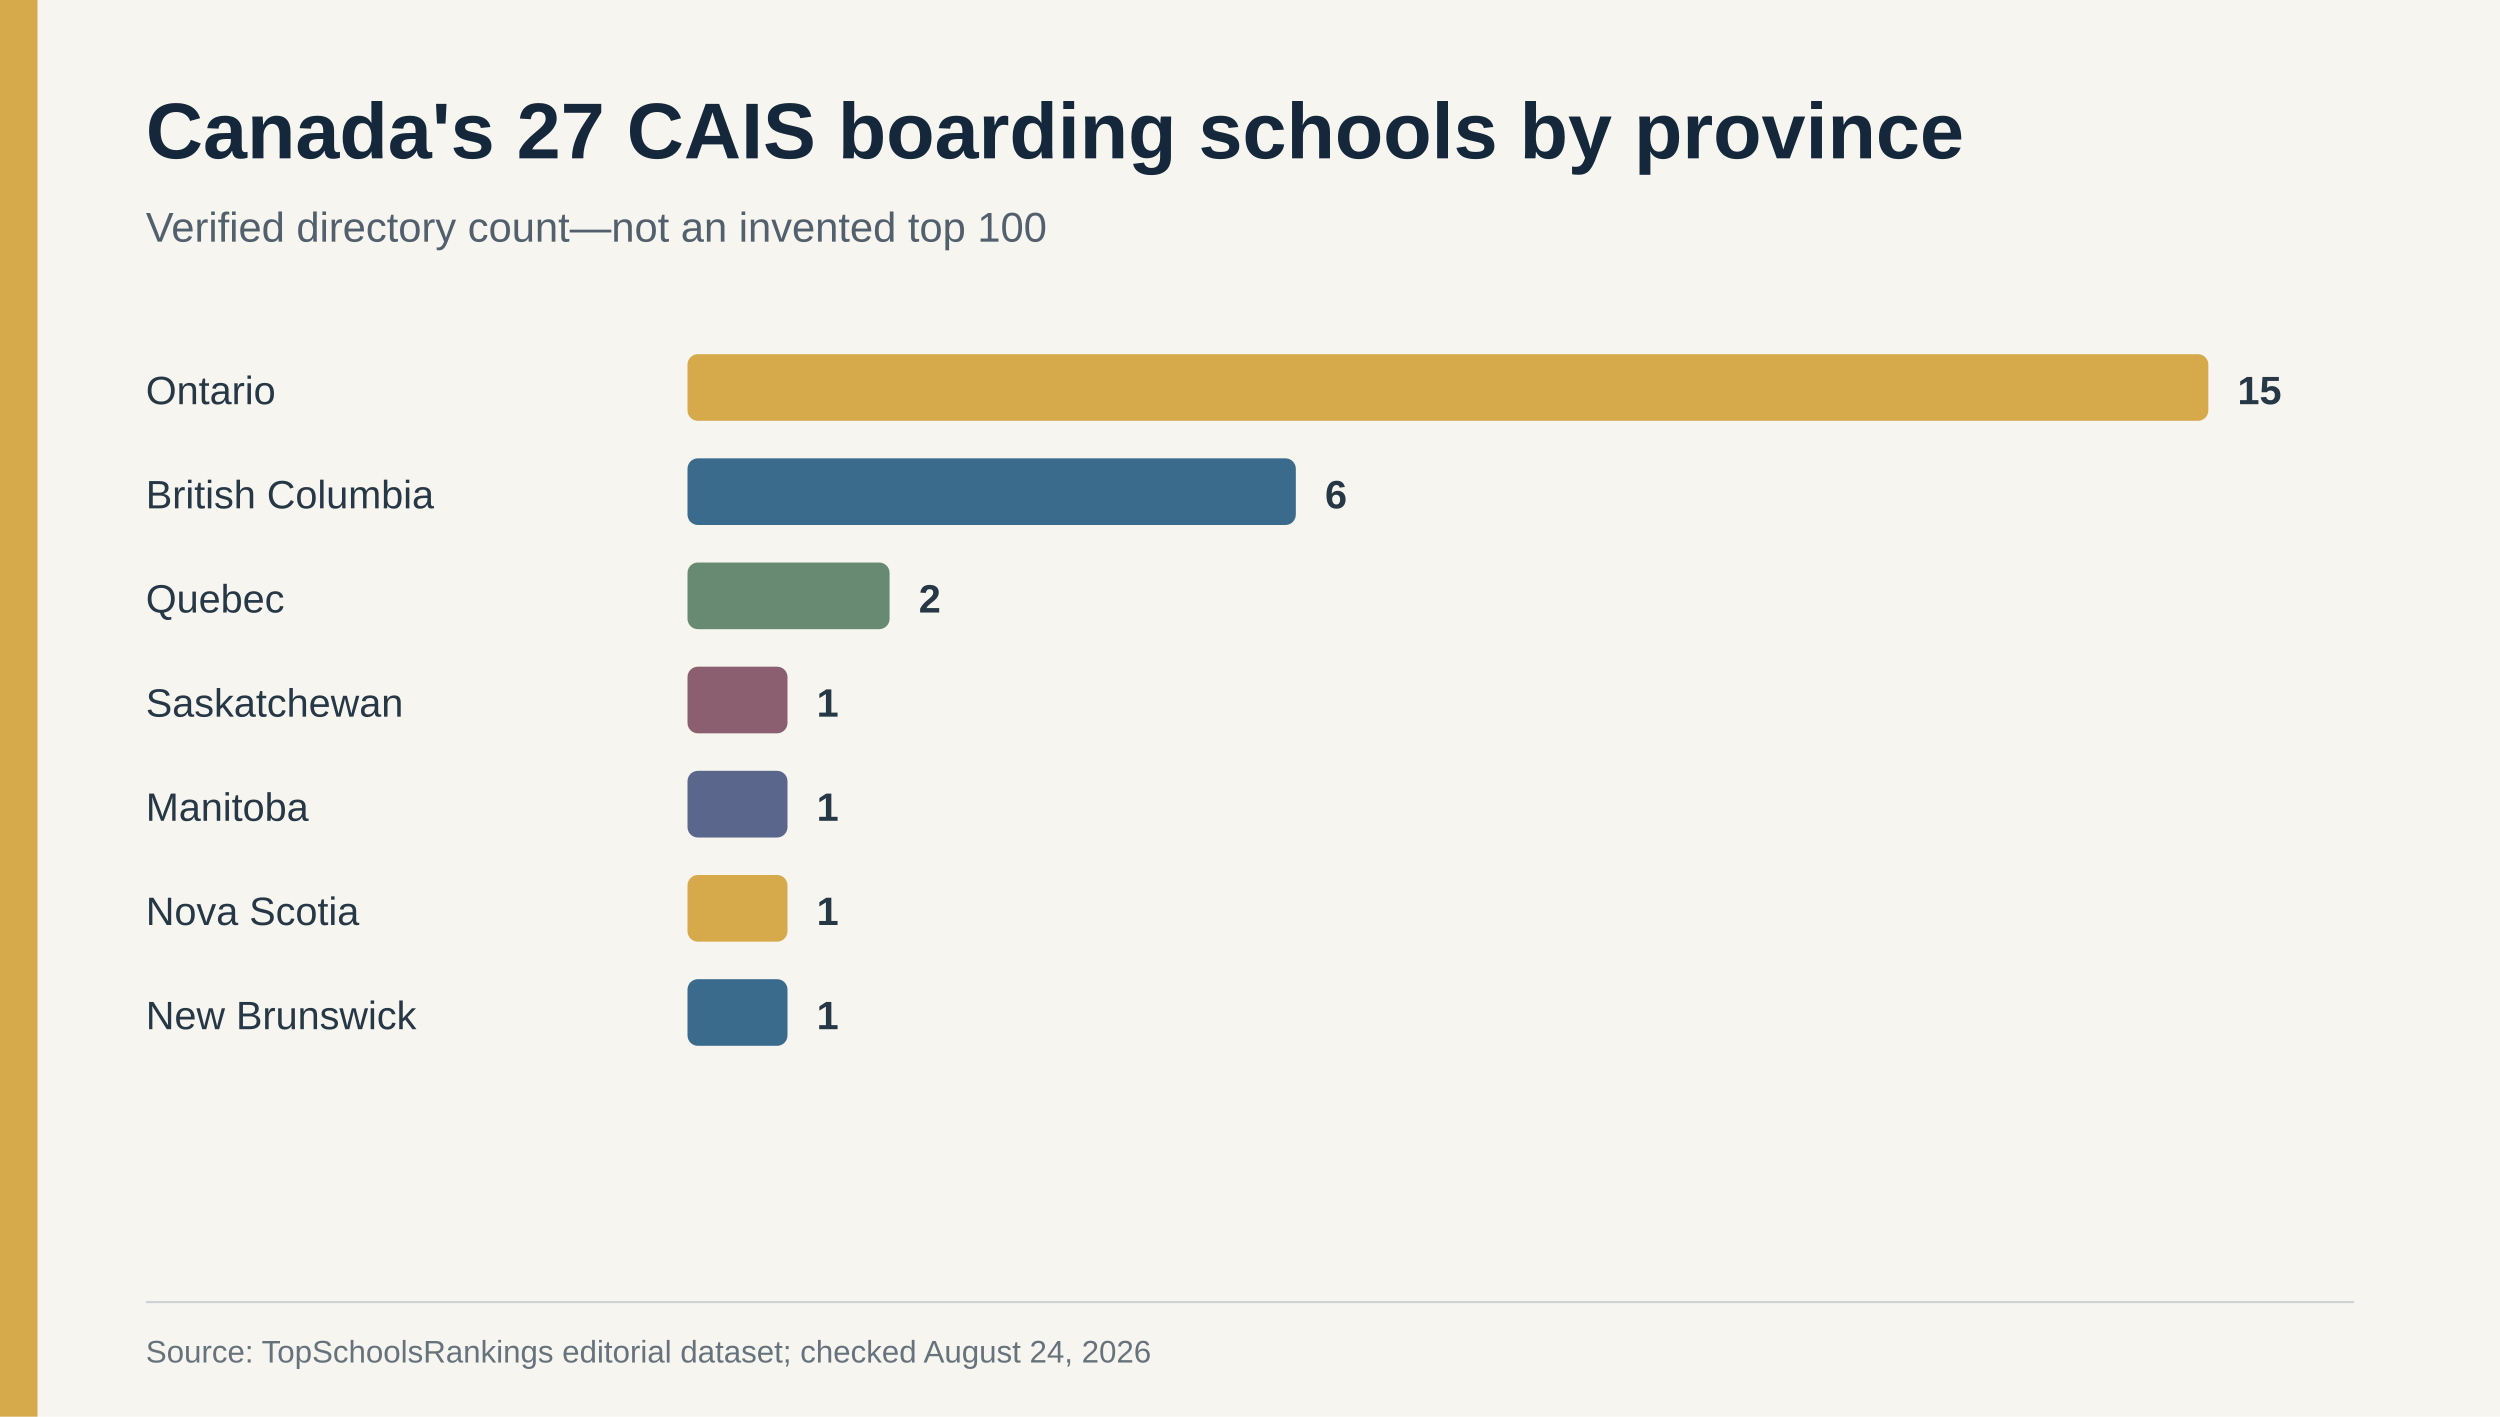
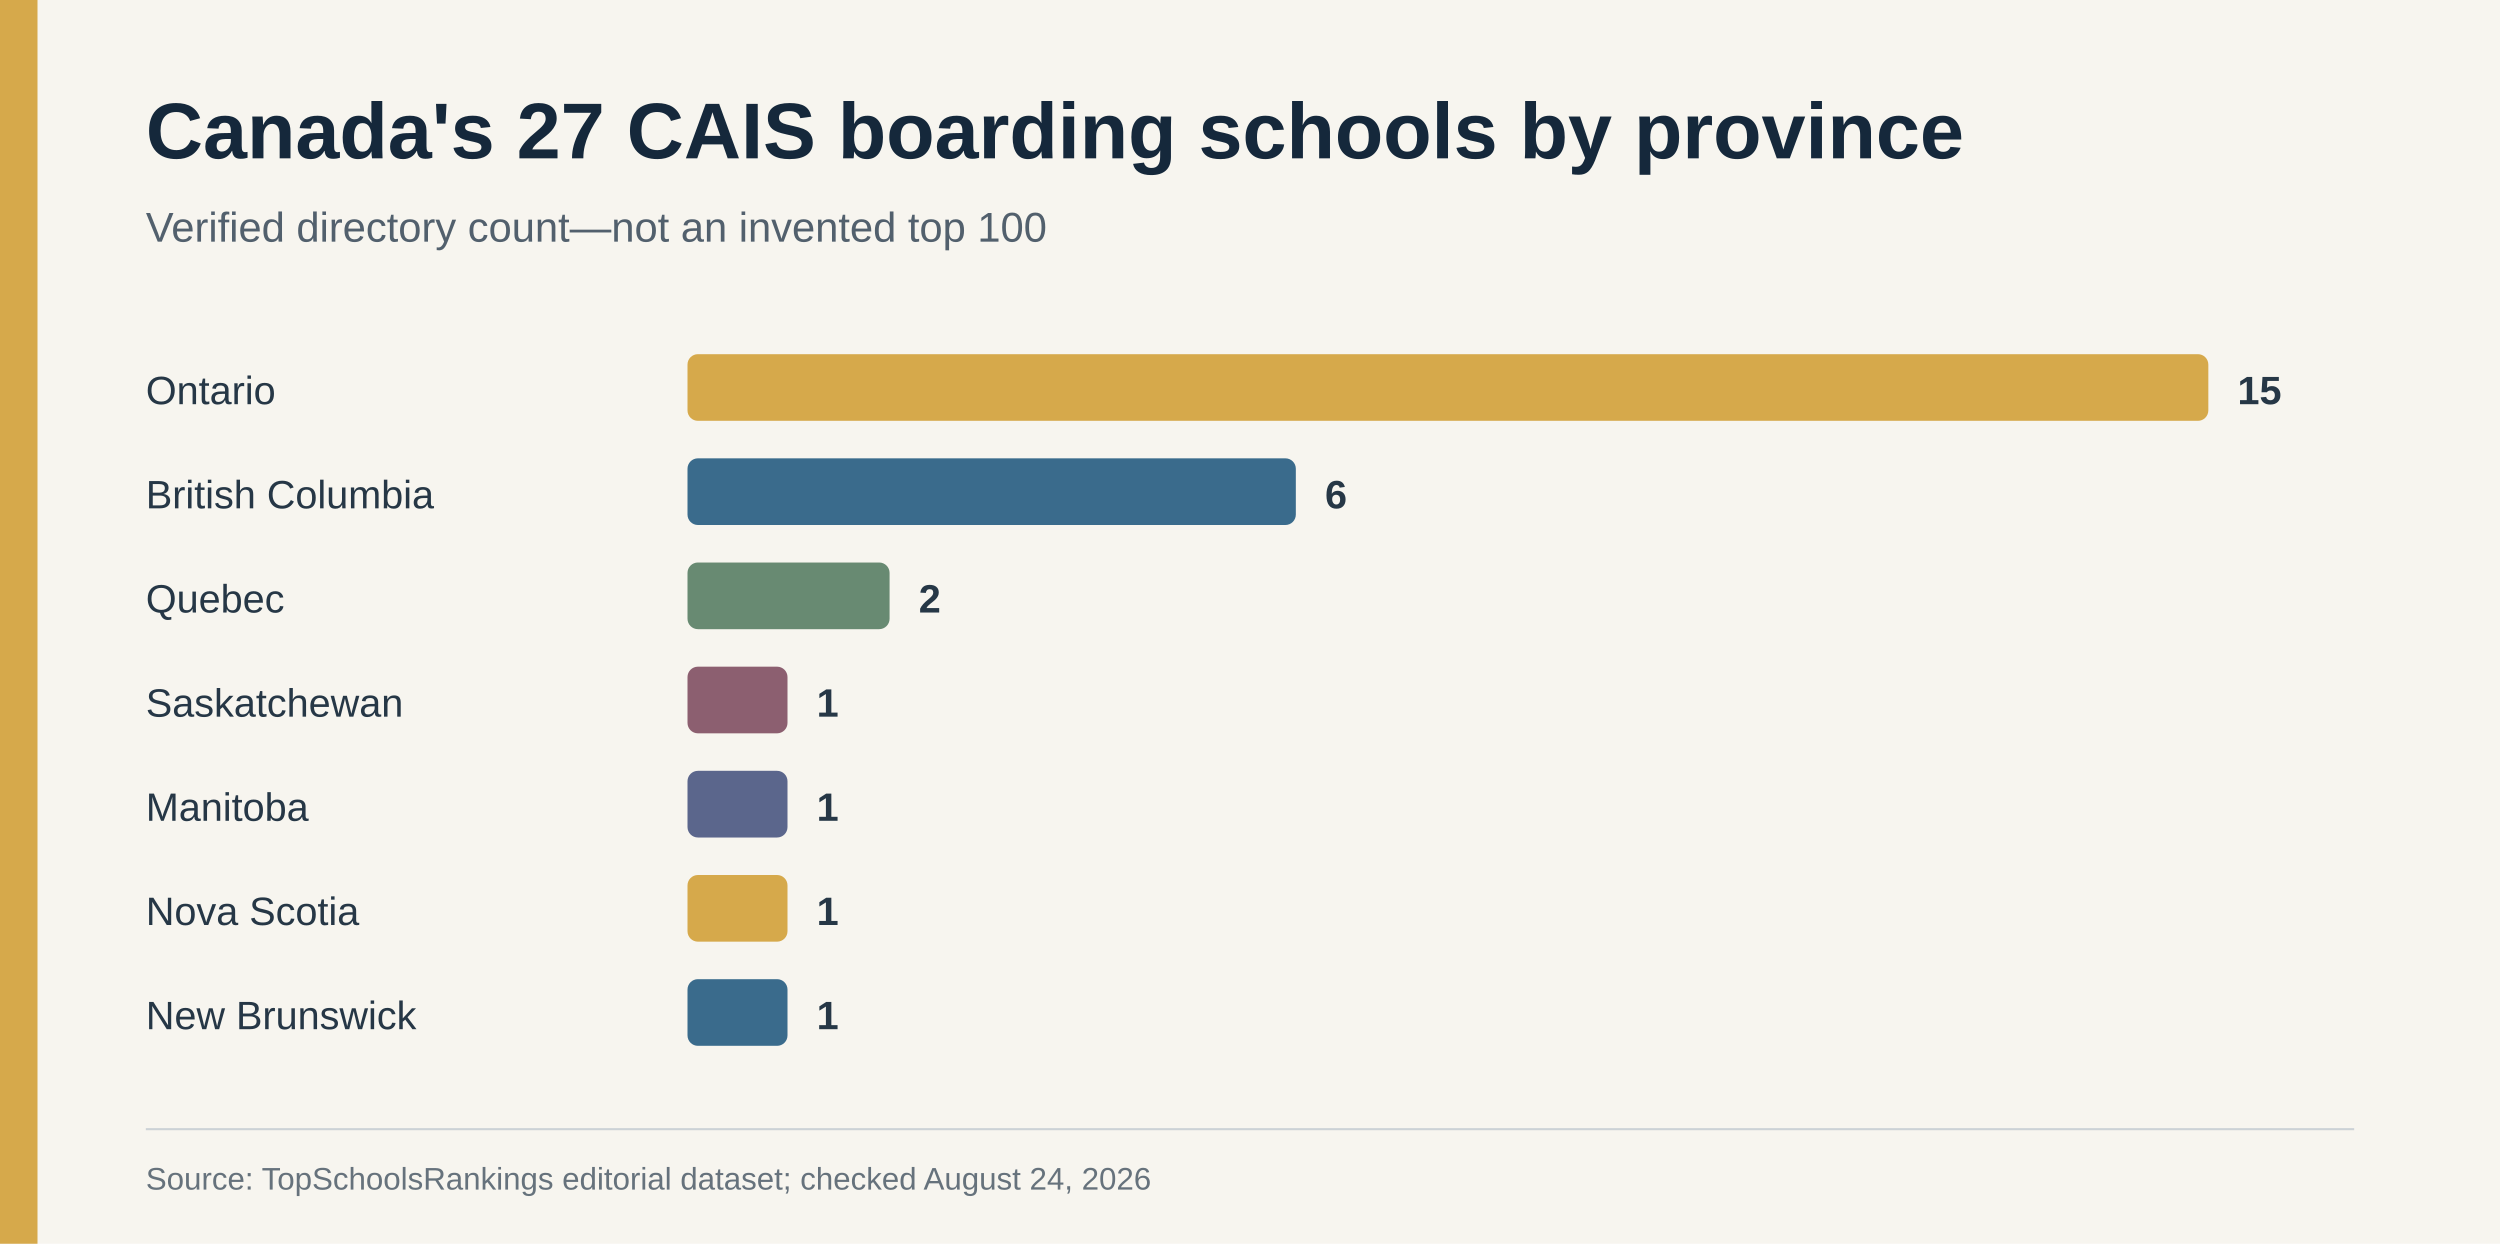
- <svg xmlns="http://www.w3.org/2000/svg" width="1200" height="680" viewBox="0 0 1200 680" role="img" aria-labelledby="title desc">
-   <rect width="1200" height="680" fill="#f7f5ef" />
-   <rect x="0" y="0" width="18" height="680" fill="#d6a94b" />
+ <svg xmlns="http://www.w3.org/2000/svg" width="1200" height="597" viewBox="0 0 1200 597" role="img" aria-labelledby="title desc">
+   <rect width="1200" height="597" fill="#f7f5ef" />
+   <rect x="0" y="0" width="18" height="597" fill="#d6a94b" />
  <text x="70" y="76" font-family="Arial, sans-serif" font-size="38" font-weight="700" fill="#15283b">Canada's 27 CAIS boarding schools by province</text>
  <text x="70" y="116" font-family="Arial, sans-serif" font-size="20" fill="#52606d">Verified directory count—not an invented top 100</text>
  <text x="70" y="194" font-family="Arial, sans-serif" font-size="19" fill="#263746">Ontario</text>
  <rect x="330" y="170" width="730" height="32" rx="5" fill="#d6a94b" />
  <text x="1074" y="194" font-family="Arial, sans-serif" font-size="19" font-weight="700" fill="#263746">15</text>
  <text x="70" y="244" font-family="Arial, sans-serif" font-size="19" fill="#263746">British Columbia</text>
  <rect x="330" y="220" width="292" height="32" rx="5" fill="#3a6b8c" />
  <text x="636" y="244" font-family="Arial, sans-serif" font-size="19" font-weight="700" fill="#263746">6</text>
  <text x="70" y="294" font-family="Arial, sans-serif" font-size="19" fill="#263746">Quebec</text>
  <rect x="330" y="270" width="97" height="32" rx="5" fill="#688a72" />
  <text x="441" y="294" font-family="Arial, sans-serif" font-size="19" font-weight="700" fill="#263746">2</text>
  <text x="70" y="344" font-family="Arial, sans-serif" font-size="19" fill="#263746">Saskatchewan</text>
  <rect x="330" y="320" width="48" height="32" rx="5" fill="#8c5f70" />
  <text x="392" y="344" font-family="Arial, sans-serif" font-size="19" font-weight="700" fill="#263746">1</text>
  <text x="70" y="394" font-family="Arial, sans-serif" font-size="19" fill="#263746">Manitoba</text>
  <rect x="330" y="370" width="48" height="32" rx="5" fill="#5b668c" />
  <text x="392" y="394" font-family="Arial, sans-serif" font-size="19" font-weight="700" fill="#263746">1</text>
  <text x="70" y="444" font-family="Arial, sans-serif" font-size="19" fill="#263746">Nova Scotia</text>
  <rect x="330" y="420" width="48" height="32" rx="5" fill="#d6a94b" />
  <text x="392" y="444" font-family="Arial, sans-serif" font-size="19" font-weight="700" fill="#263746">1</text>
  <text x="70" y="494" font-family="Arial, sans-serif" font-size="19" fill="#263746">New Brunswick</text>
  <rect x="330" y="470" width="48" height="32" rx="5" fill="#3a6b8c" />
  <text x="392" y="494" font-family="Arial, sans-serif" font-size="19" font-weight="700" fill="#263746">1</text>
-   <line x1="70" y1="625" x2="1130" y2="625" stroke="#ccd2d6" />
-   <text x="70" y="654" font-family="Arial, sans-serif" font-size="15" fill="#66727c">Source: TopSchoolsRankings editorial dataset; checked August 24, 2026</text>
+   <line x1="70" y1="542" x2="1130" y2="542" stroke="#ccd2d6" />
+   <text x="70" y="571" font-family="Arial, sans-serif" font-size="15" fill="#66727c">Source: TopSchoolsRankings editorial dataset; checked August 24, 2026</text>
</svg>
